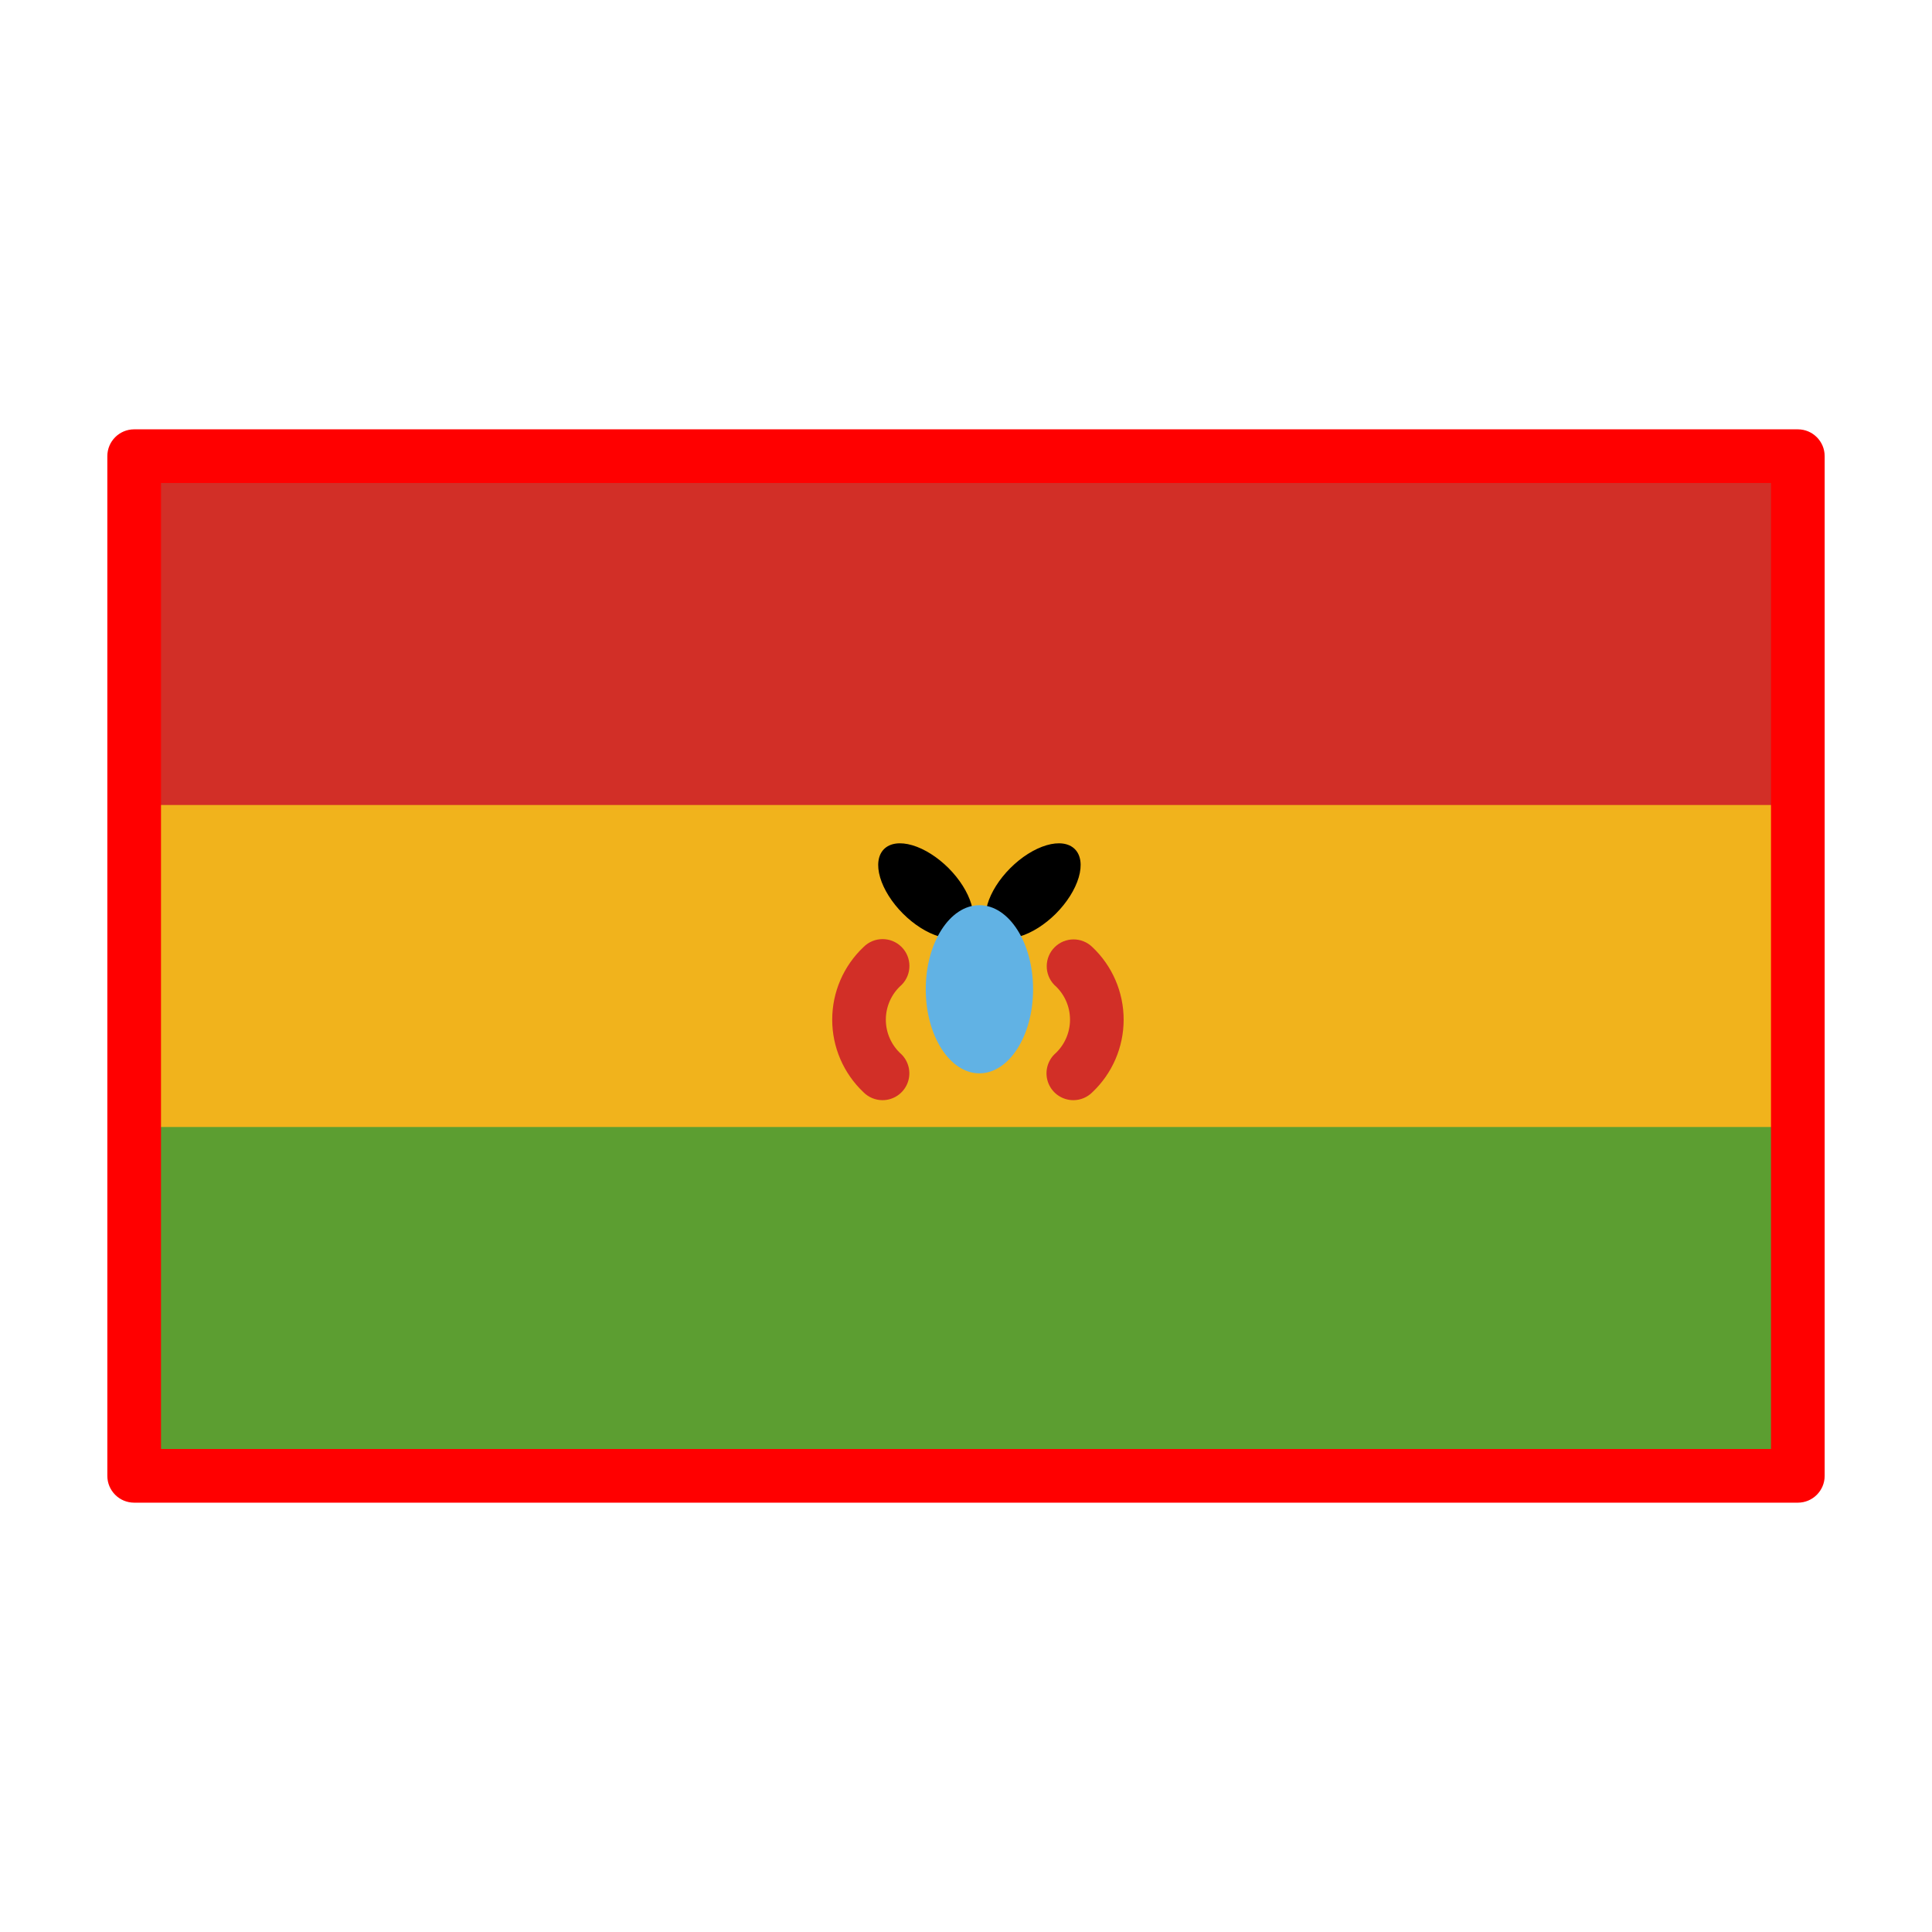
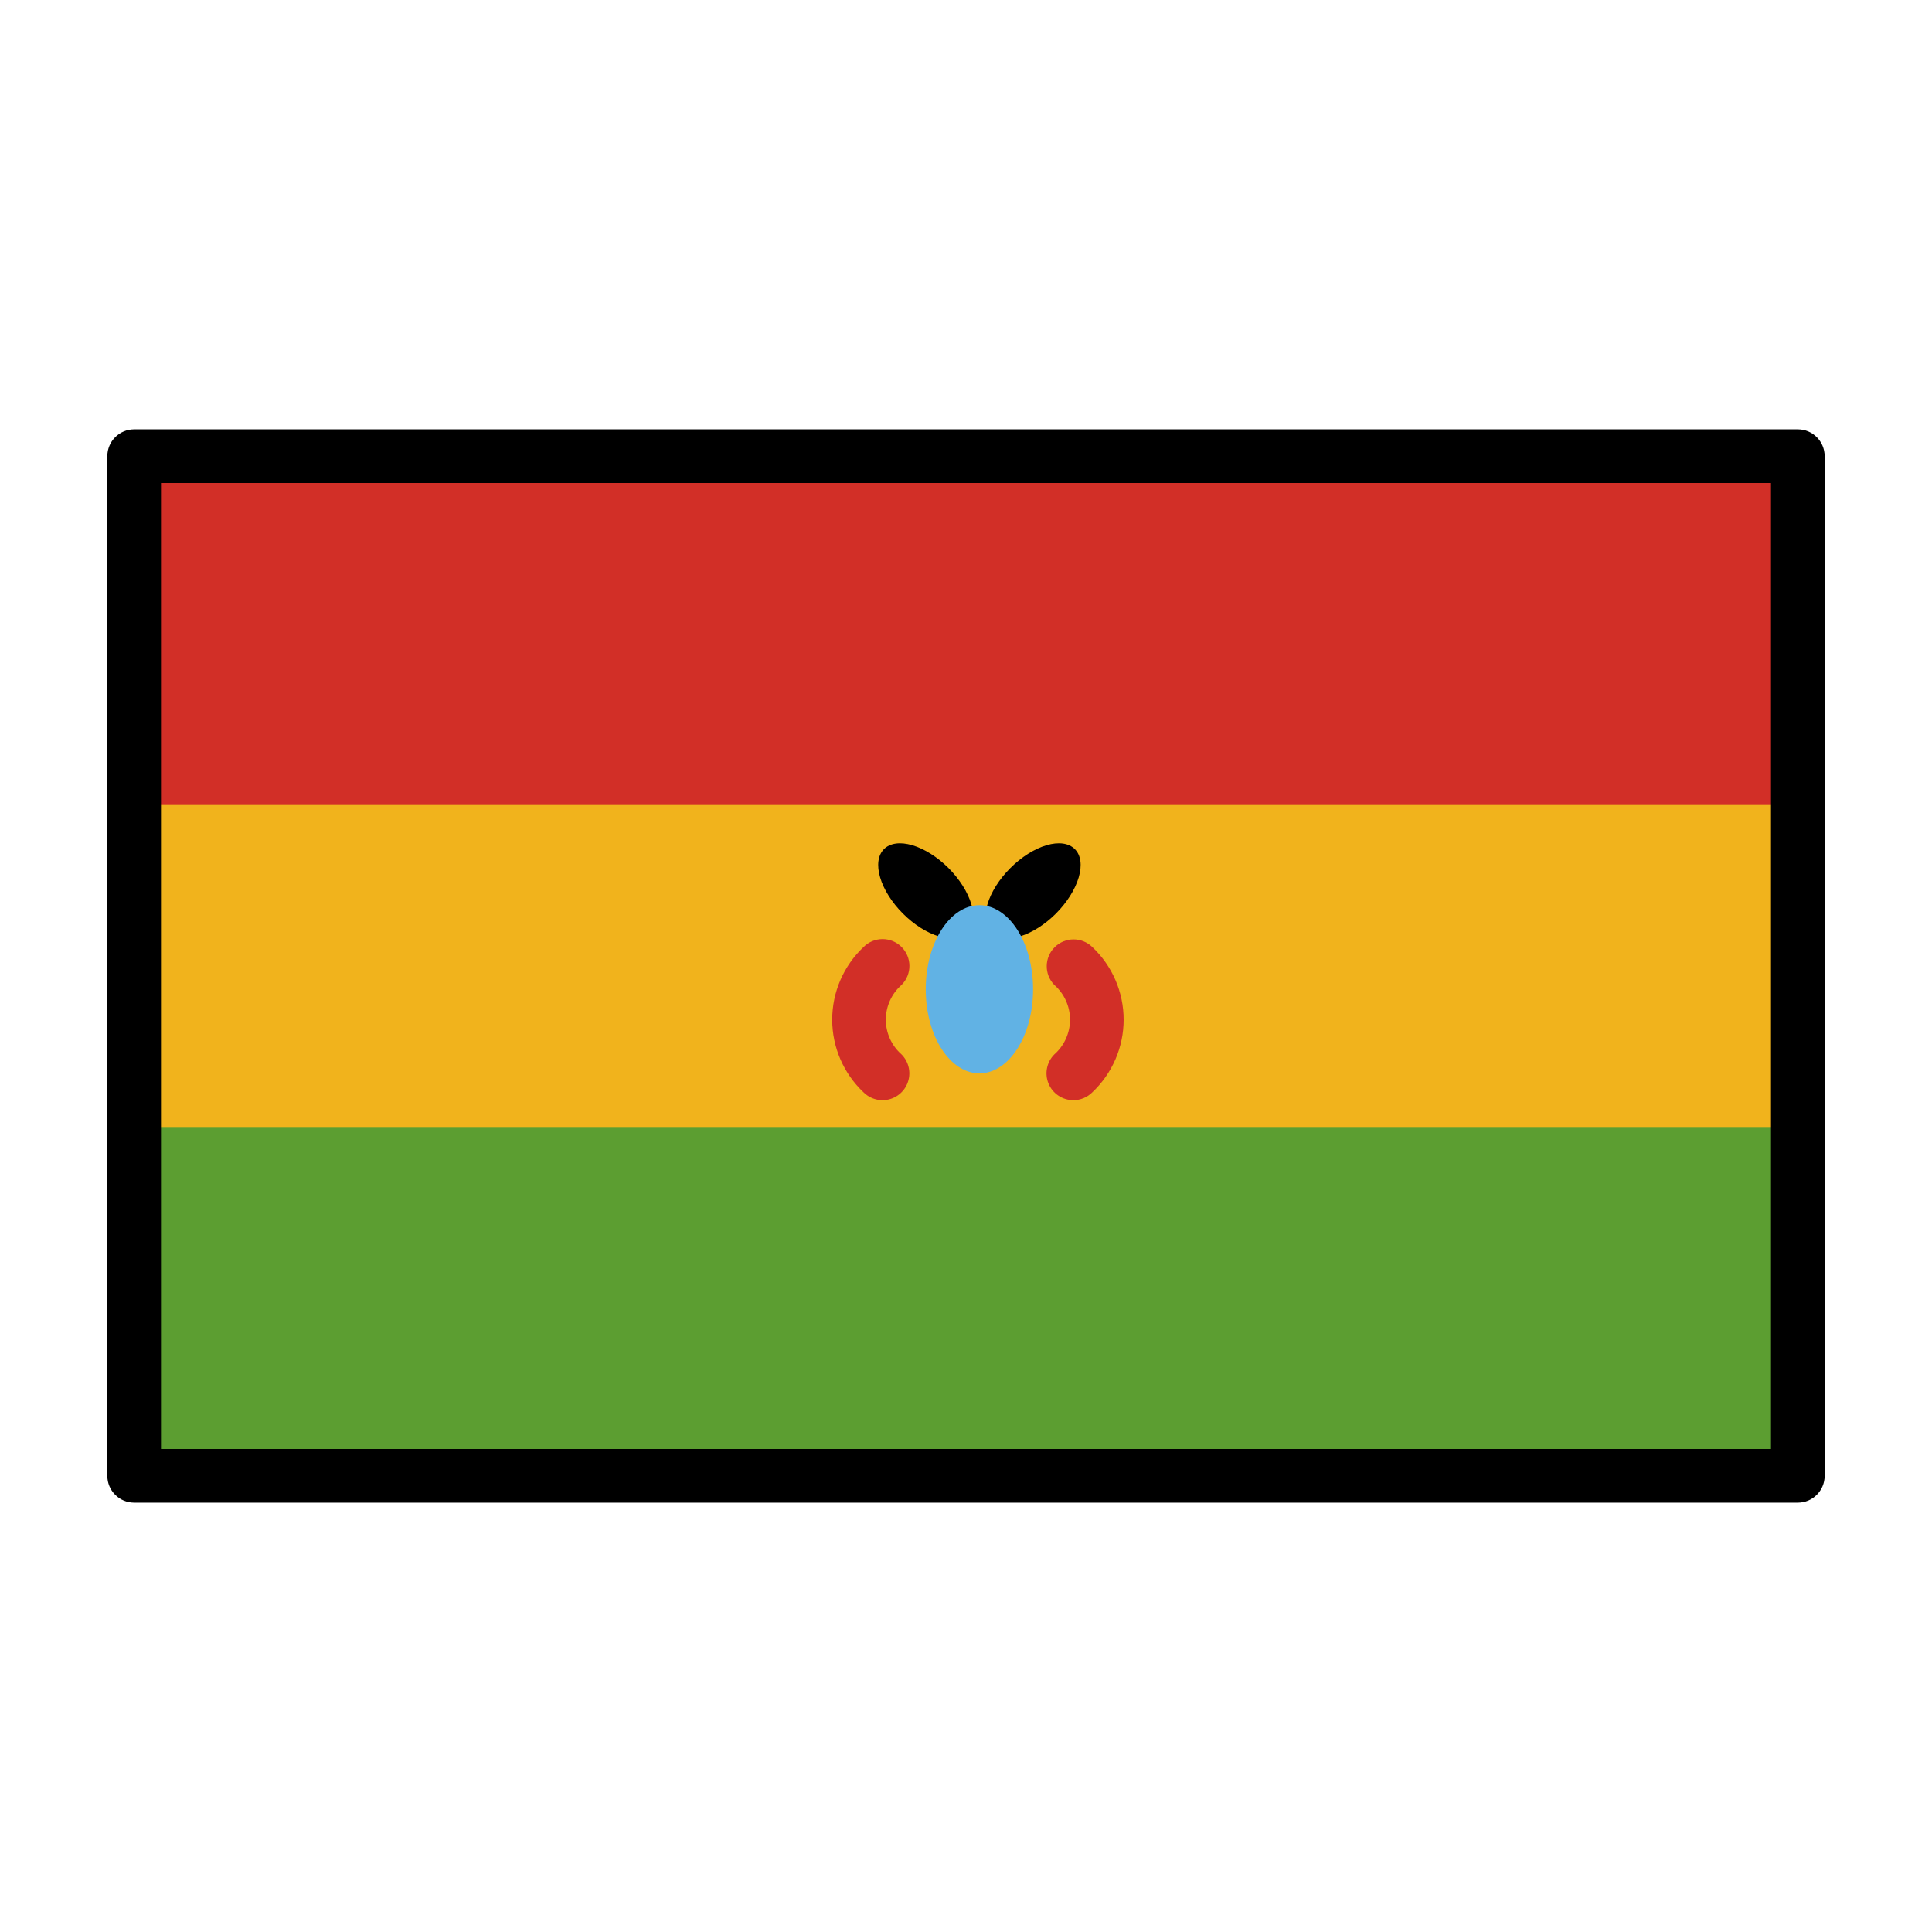
<svg xmlns="http://www.w3.org/2000/svg" id="emoji" viewBox="0 0 72 72" version="1.1">
  <defs id="defs82389" />
  <path id="path82587" style="fill:#f1b31c" d="M 5,17 H 67 V 55 H 5 Z" />
  <path id="path82590" style="fill:#5c9e31" d="M 5,42 H 67 V 55 H 5 Z" />
  <path id="path82593" style="fill:#d22f27" d="M 5,17 H 67 V 30 H 5 Z" />
  <path id="path82578" d="M 40.056 31.644 C 40.281 31.869 40.333 32.249 40.2 32.7 C 40.067 33.151 39.761 33.636 39.349 34.049 C 38.936 34.461 38.451 34.767 38 34.9 C 37.549 35.033 37.169 34.981 36.944 34.756 C 36.719 34.531 36.667 34.151 36.8 33.7 C 36.933 33.249 37.239 32.764 37.651 32.352 C 38.064 31.939 38.549 31.633 39 31.5 C 39.451 31.367 39.831 31.419 40.056 31.644 Z" />
  <path id="path82581" d="M 35.349 32.351 C 35.761 32.764 36.067 33.249 36.2 33.7 C 36.333 34.151 36.281 34.531 36.056 34.756 C 35.831 34.981 35.451 35.033 35 34.9 C 34.549 34.767 34.064 34.461 33.651 34.048 C 33.239 33.636 32.933 33.151 32.8 32.7 C 32.667 32.249 32.719 31.869 32.944 31.644 C 33.169 31.419 33.549 31.367 34 31.5 C 34.451 31.633 34.936 31.939 35.349 32.351 Z" />
  <path id="path82584" style="fill:#61b2e4" d="m 38.5,36.867 a 2,3.133 0 0 1 -2,3.133 2,3.133 0 0 1 -2,-3.133 2,3.133 0 0 1 2,-3.133 2,3.133 0 0 1 2,3.133 z" />
  <path fill="#d22f27" d="m 40,41 a 1,1 0 0 1 -0.707,-1.707 1.725,1.725 0 0 0 -0.006,-2.592 1,1 0 0 1 1.42,-1.408 3.721,3.721 0 0 1 0,5.414 A 0.997,0.997 0 0 1 40,41 Z" id="path82572" />
  <path fill="#d22f27" d="m 32.889,41 a 0.997,0.997 0 0 1 -0.707,-0.293 3.721,3.721 0 0 1 0,-5.414 1,1 0 0 1 1.419,1.41 1.724,1.724 0 0 0 -0.005,2.59 1,1 0 0 1 -0.707,1.707 z" id="path82575" />
-   <path style="color:#000000;fill:#ff0000;stroke-linecap:round;stroke-linejoin:round;-inkscape-stroke:none" d="m 5,16 a 1,1 0 0 0 -1,1 v 38 a 1,1 0 0 0 1,1 h 62 a 1,1 0 0 0 1,-1 V 17 a 1,1 0 0 0 -1,-1 z m 1,2 H 66 V 54 H 6 Z" id="path82569" />
+   <path style="color:#000000;fill:#000000;stroke-linecap:round;stroke-linejoin:round;-inkscape-stroke:none" d="m 5,16 a 1,1 0 0 0 -1,1 v 38 a 1,1 0 0 0 1,1 h 62 a 1,1 0 0 0 1,-1 V 17 a 1,1 0 0 0 -1,-1 z m 1,2 H 66 V 54 H 6 Z" id="path82569" />
</svg>
